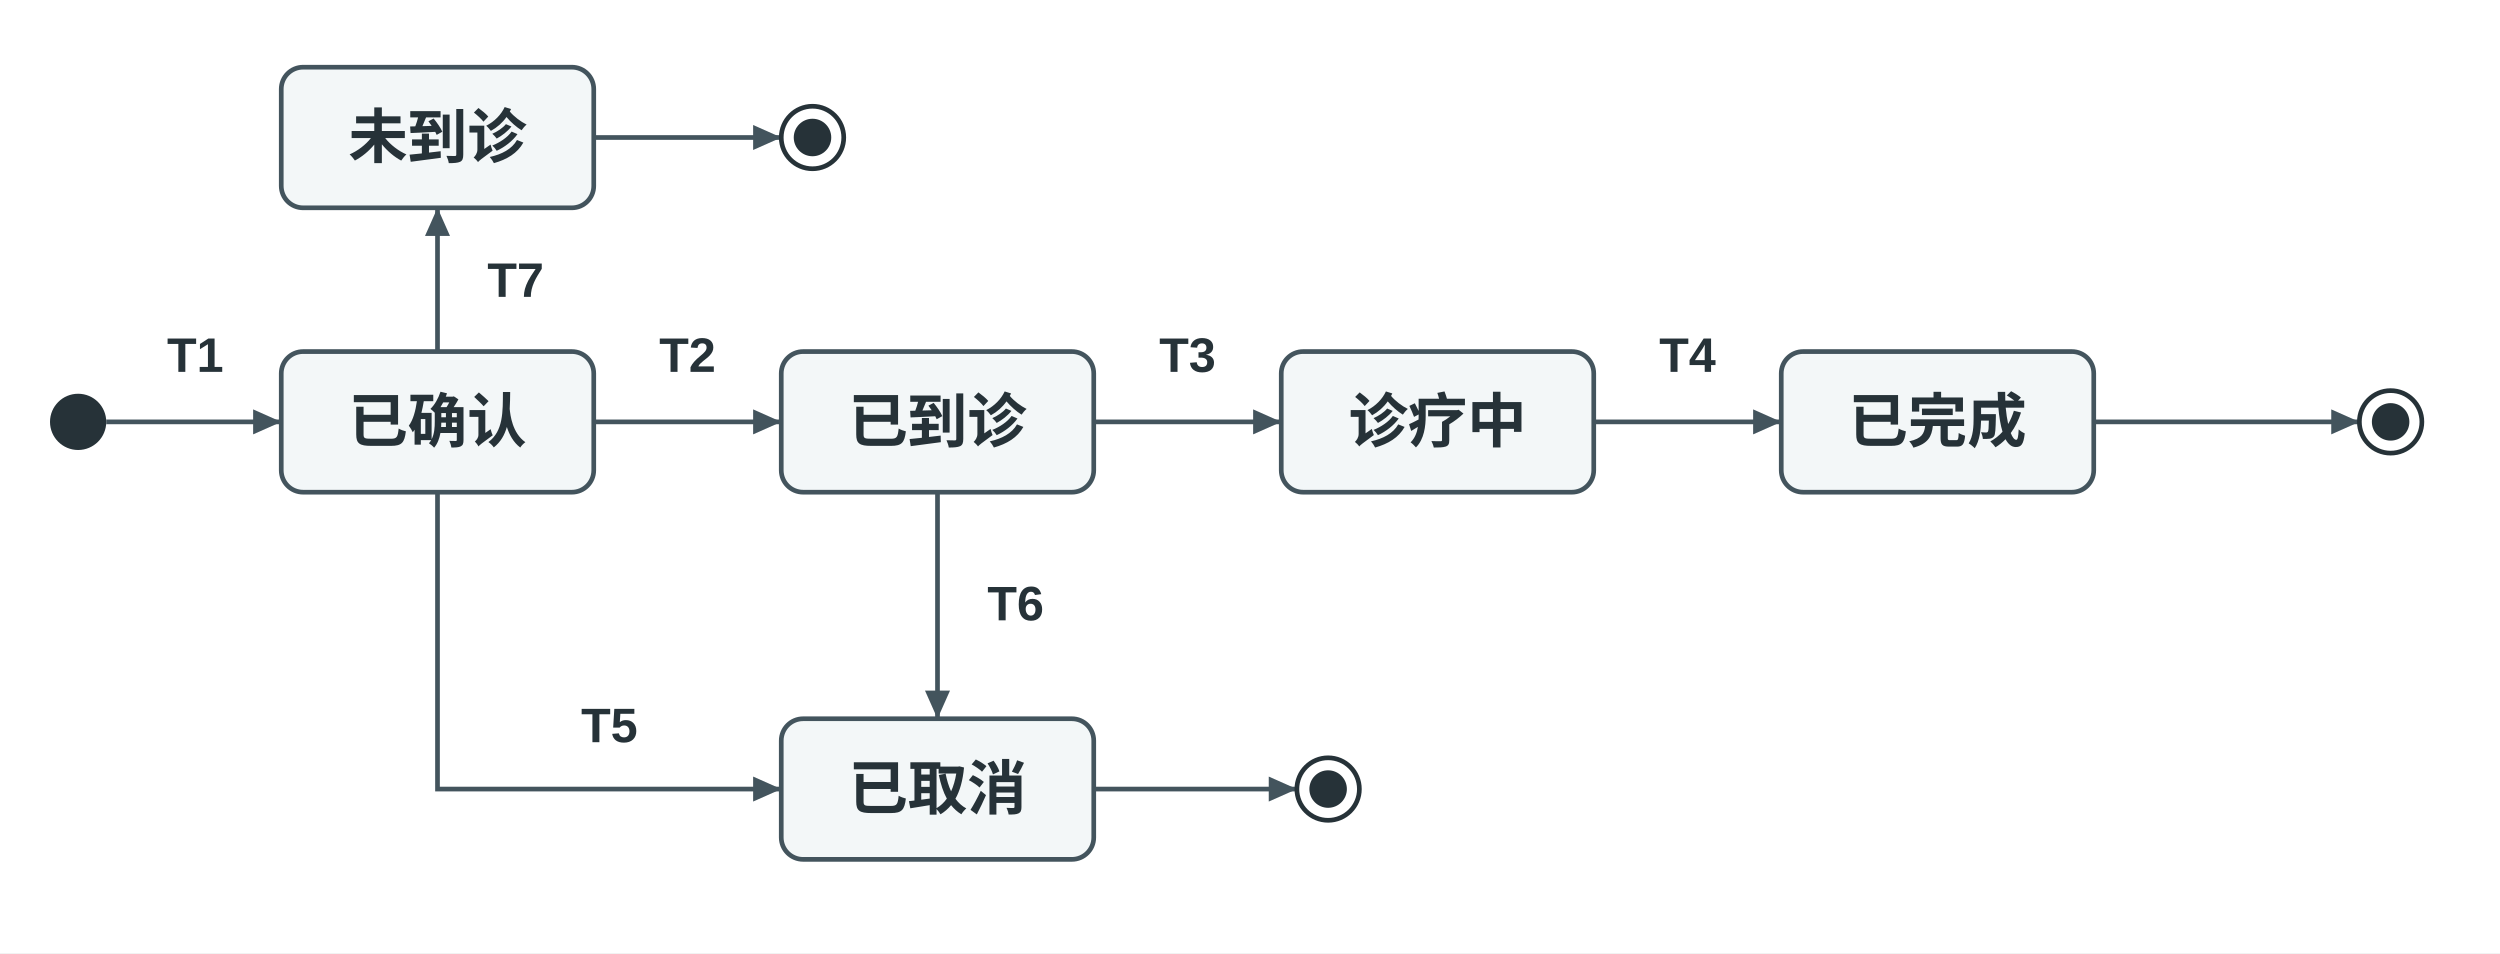
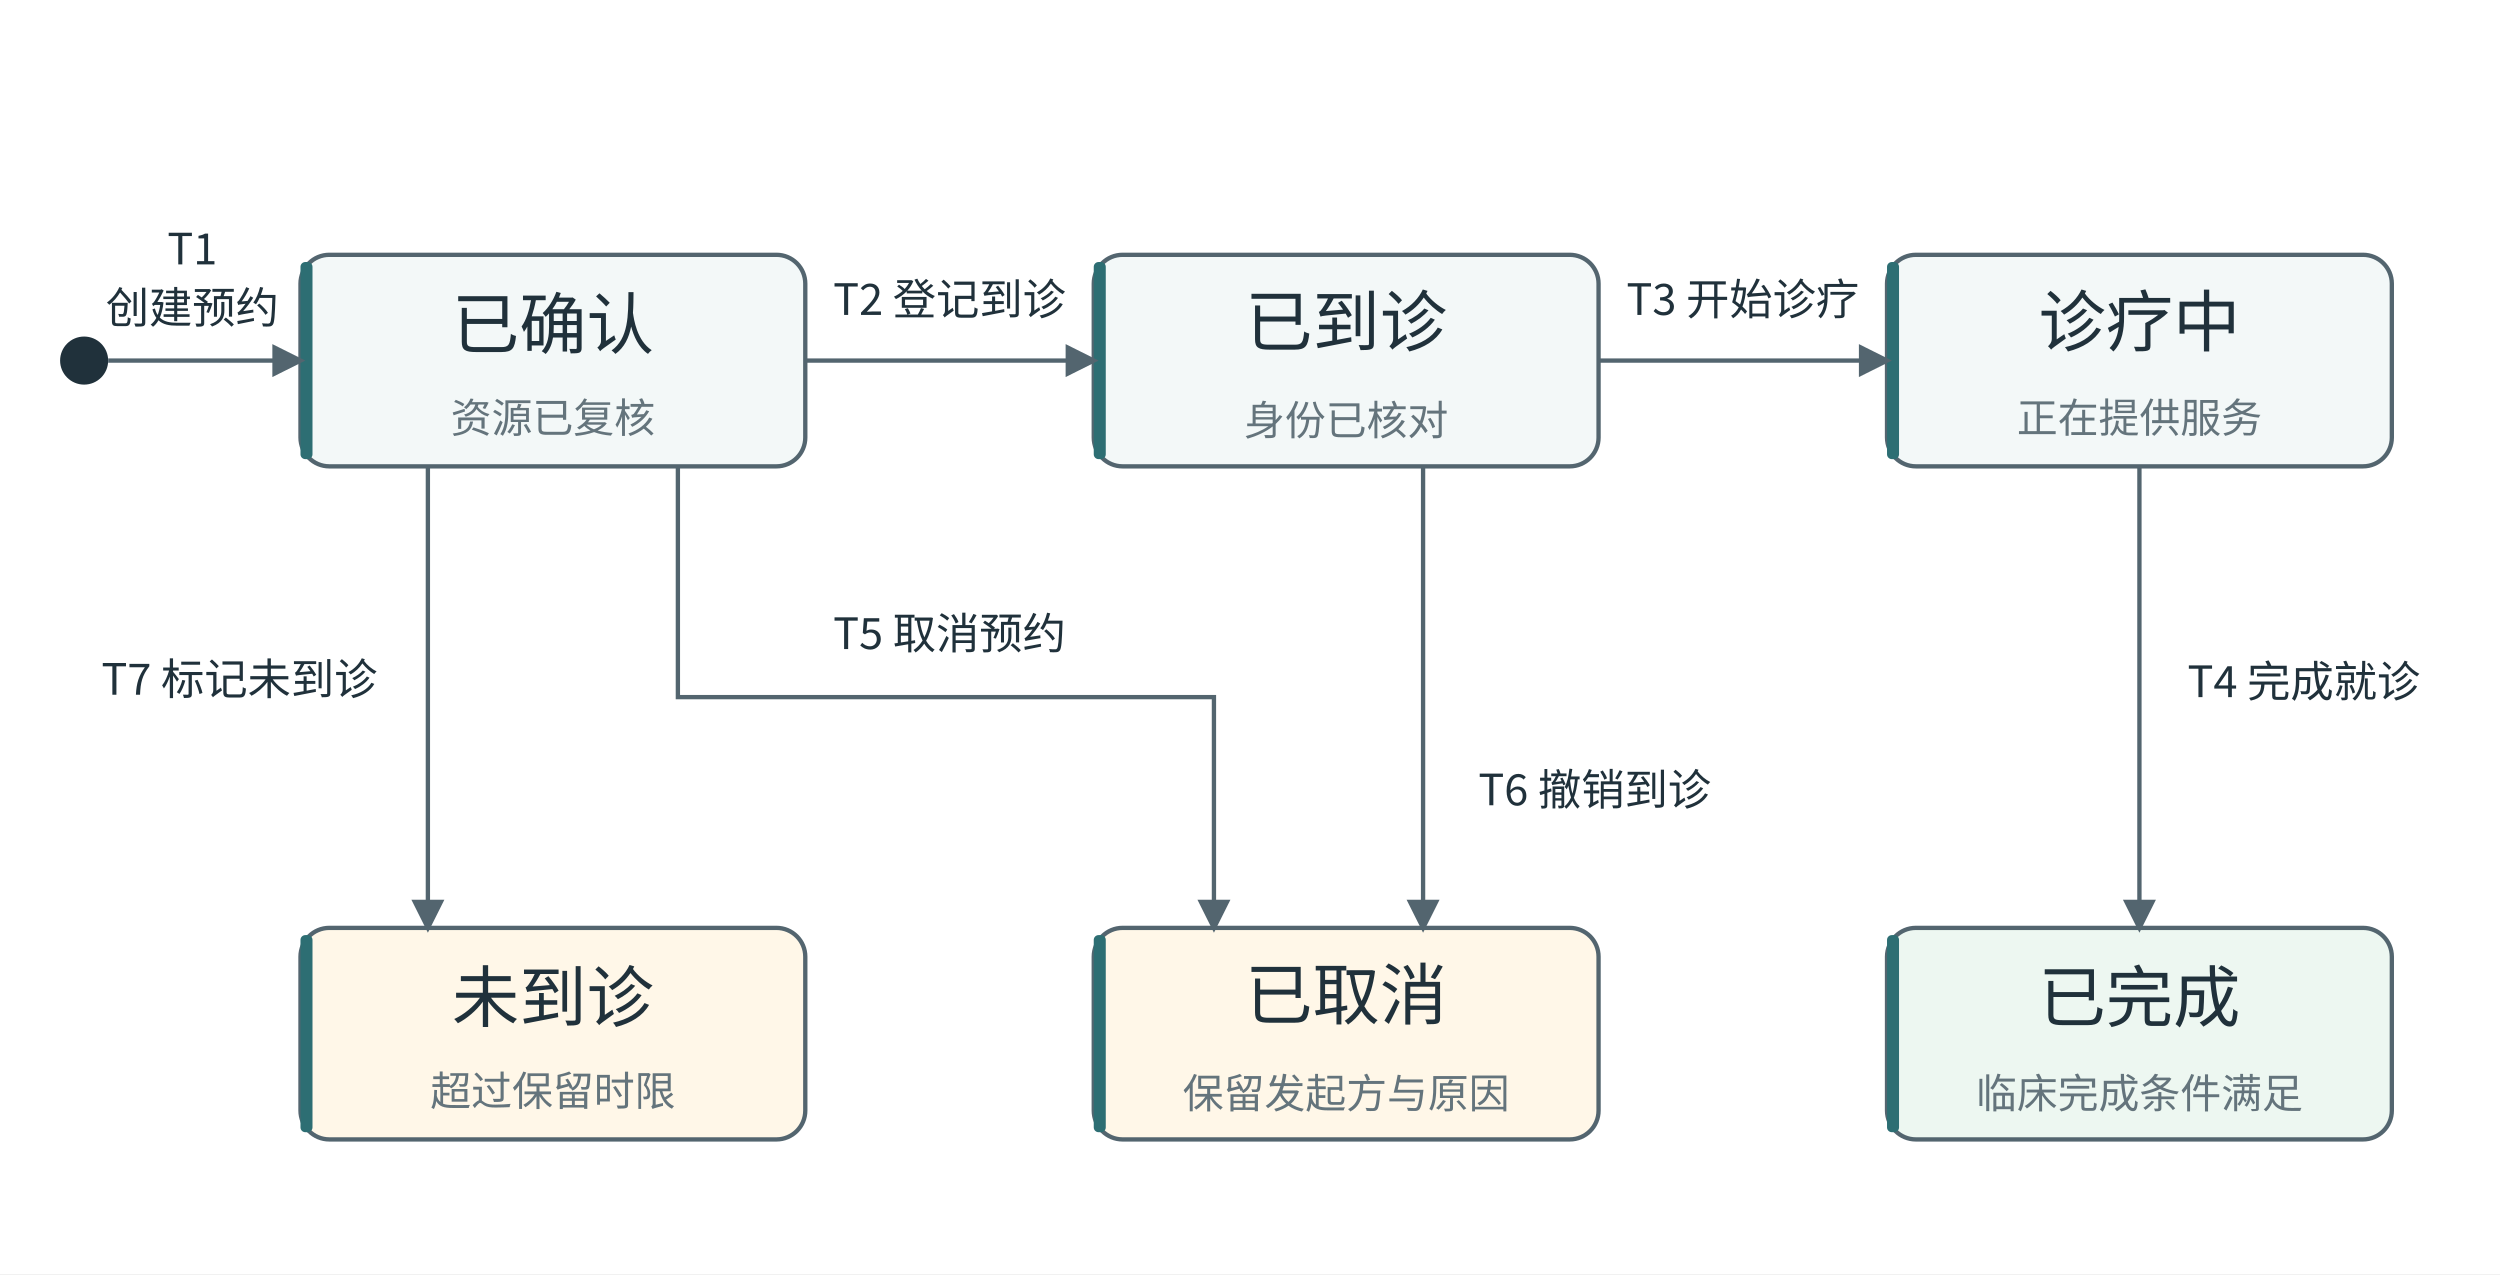
- <svg xmlns="http://www.w3.org/2000/svg" width="1600" height="610" viewBox="0 0 1600 610">
-   <rect width="100%" height="100%" fill="white" />
-   <polyline points="68,270 180,270" fill="none" stroke="#43545D" stroke-width="3" stroke-linejoin="miter" />
-   <polygon points="180.0,270.0 162.0,278.0 162.0,262.0" fill="#43545D" />
-   <polyline points="380,270 500,270" fill="none" stroke="#43545D" stroke-width="3" stroke-linejoin="miter" />
-   <polygon points="500.0,270.0 482.0,278.0 482.0,262.0" fill="#43545D" />
-   <polyline points="700,270 820,270" fill="none" stroke="#43545D" stroke-width="3" stroke-linejoin="miter" />
-   <polygon points="820.0,270.0 802.0,278.0 802.0,262.0" fill="#43545D" />
-   <polyline points="1020,270 1140,270" fill="none" stroke="#43545D" stroke-width="3" stroke-linejoin="miter" />
-   <polygon points="1140.0,270.0 1122.0,278.0 1122.0,262.0" fill="#43545D" />
-   <polyline points="1340,270 1510,270" fill="none" stroke="#43545D" stroke-width="3" stroke-linejoin="miter" />
-   <polygon points="1510.0,270.0 1492.0,278.0 1492.0,262.0" fill="#43545D" />
-   <polyline points="280,225 280,133" fill="none" stroke="#43545D" stroke-width="3" stroke-linejoin="miter" />
-   <polygon points="280.0,133.0 288.0,151.0 272.0,151.0" fill="#43545D" />
-   <polyline points="380,88 500,88" fill="none" stroke="#43545D" stroke-width="3" stroke-linejoin="miter" />
-   <polygon points="500.0,88.0 482.0,96.0 482.0,80.0" fill="#43545D" />
-   <polyline points="280,315 280,505 500,505" fill="none" stroke="#43545D" stroke-width="3" stroke-linejoin="miter" />
-   <polygon points="500.0,505.0 482.0,513.0 482.0,497.0" fill="#43545D" />
-   <polyline points="600,315 600,460" fill="none" stroke="#43545D" stroke-width="3" stroke-linejoin="miter" />
-   <polygon points="600.0,460.0 592.0,442.0 608.0,442.0" fill="#43545D" />
-   <polyline points="700,505 830,505" fill="none" stroke="#43545D" stroke-width="3" stroke-linejoin="miter" />
-   <polygon points="830.0,505.0 812.0,513.0 812.0,497.0" fill="#43545D" />
-   <circle cx="50" cy="270" r="18" fill="#263238" />
-   <rect x="180.0" y="225.0" width="200" height="90" rx="14" fill="#F3F7F8" stroke="#43545D" stroke-width="3" />
-   <text x="280" y="283" text-anchor="middle" font-family="Microsoft YaHei,SimHei,sans-serif" font-size="38" font-weight="600" fill="#263238">已确认</text>
-   <rect x="500.0" y="225.0" width="200" height="90" rx="14" fill="#F3F7F8" stroke="#43545D" stroke-width="3" />
-   <text x="600" y="283" text-anchor="middle" font-family="Microsoft YaHei,SimHei,sans-serif" font-size="38" font-weight="600" fill="#263238">已到诊</text>
-   <rect x="820.0" y="225.0" width="200" height="90" rx="14" fill="#F3F7F8" stroke="#43545D" stroke-width="3" />
-   <text x="920" y="283" text-anchor="middle" font-family="Microsoft YaHei,SimHei,sans-serif" font-size="38" font-weight="600" fill="#263238">诊疗中</text>
-   <rect x="1140.0" y="225.0" width="200" height="90" rx="14" fill="#F3F7F8" stroke="#43545D" stroke-width="3" />
-   <text x="1240" y="283" text-anchor="middle" font-family="Microsoft YaHei,SimHei,sans-serif" font-size="38" font-weight="600" fill="#263238">已完成</text>
-   <circle cx="1530" cy="270" r="20" fill="white" stroke="#263238" stroke-width="3" />
-   <circle cx="1530" cy="270" r="12" fill="#263238" />
-   <rect x="180.0" y="43.0" width="200" height="90" rx="14" fill="#F3F7F8" stroke="#43545D" stroke-width="3" />
-   <text x="280" y="101" text-anchor="middle" font-family="Microsoft YaHei,SimHei,sans-serif" font-size="38" font-weight="600" fill="#263238">未到诊</text>
-   <circle cx="520" cy="88" r="20" fill="white" stroke="#263238" stroke-width="3" />
-   <circle cx="520" cy="88" r="12" fill="#263238" />
-   <rect x="500.0" y="460.0" width="200" height="90" rx="14" fill="#F3F7F8" stroke="#43545D" stroke-width="3" />
-   <text x="600" y="518" text-anchor="middle" font-family="Microsoft YaHei,SimHei,sans-serif" font-size="38" font-weight="600" fill="#263238">已取消</text>
-   <circle cx="850" cy="505" r="20" fill="white" stroke="#263238" stroke-width="3" />
-   <circle cx="850" cy="505" r="12" fill="#263238" />
-   <rect x="93" y="207" width="64" height="42" rx="6" fill="white" />
-   <text x="125" y="238" text-anchor="middle" font-family="Arial,sans-serif" font-size="31" font-weight="700" fill="#263238">T1</text>
-   <rect x="408" y="207" width="64" height="42" rx="6" fill="white" />
-   <text x="440" y="238" text-anchor="middle" font-family="Arial,sans-serif" font-size="31" font-weight="700" fill="#263238">T2</text>
-   <rect x="728" y="207" width="64" height="42" rx="6" fill="white" />
-   <text x="760" y="238" text-anchor="middle" font-family="Arial,sans-serif" font-size="31" font-weight="700" fill="#263238">T3</text>
-   <rect x="1048" y="207" width="64" height="42" rx="6" fill="white" />
-   <text x="1080" y="238" text-anchor="middle" font-family="Arial,sans-serif" font-size="31" font-weight="700" fill="#263238">T4</text>
-   <rect x="298" y="159" width="64" height="42" rx="6" fill="white" />
-   <text x="330" y="190" text-anchor="middle" font-family="Arial,sans-serif" font-size="31" font-weight="700" fill="#263238">T7</text>
-   <rect x="358" y="444" width="64" height="42" rx="6" fill="white" />
-   <text x="390" y="475" text-anchor="middle" font-family="Arial,sans-serif" font-size="31" font-weight="700" fill="#263238">T5</text>
-   <rect x="618" y="366" width="64" height="42" rx="6" fill="white" />
-   <text x="650" y="397" text-anchor="middle" font-family="Arial,sans-serif" font-size="31" font-weight="700" fill="#263238">T6</text>
+ <svg xmlns="http://www.w3.org/2000/svg" width="1040" height="530" viewBox="0 0 1040 530">
+   <defs>
+     <linearGradient id="peach">
+       <stop stop-color="#fcead9" />
+       <stop offset="1" stop-color="#fffdfb" />
+     </linearGradient>
+     <linearGradient id="blue">
+       <stop stop-color="#cde8fa" />
+       <stop offset="1" stop-color="#eaf5ff" />
+     </linearGradient>
+   </defs>
+   <rect width="1040" height="530" fill="white" />
+   <ellipse cx="35" cy="150" rx="10" ry="10" fill="#20313B" stroke="none" stroke-width="1.8" />
+   <rect x="125.0" y="106.0" width="210" height="88" rx="12" fill="#F3F8F8" stroke="#53656F" stroke-width="1.8" />
+   <rect x="125.0" y="109.0" width="5" height="82" rx="2" fill="#2D6E73" stroke="none" stroke-width="1.8" />
+   <text x="230" y="145.0" text-anchor="middle" font-family="Microsoft YaHei,Noto Sans CJK SC,serif" font-size="28" font-weight="normal" fill="#20313B">已确认</text>
+   <text x="230" y="180.0" text-anchor="middle" font-family="Microsoft YaHei,Noto Sans CJK SC,serif" font-size="17" font-weight="normal" fill="#64747C">资源已复核</text>
+   <rect x="455.0" y="106.0" width="210" height="88" rx="12" fill="#F3F8F8" stroke="#53656F" stroke-width="1.8" />
+   <rect x="455.0" y="109.0" width="5" height="82" rx="2" fill="#2D6E73" stroke="none" stroke-width="1.8" />
+   <text x="560" y="144.0" text-anchor="middle" font-family="Microsoft YaHei,Noto Sans CJK SC,serif" font-size="28" font-weight="normal" fill="#20313B">已到诊</text>
+   <text x="560" y="181.0" text-anchor="middle" font-family="Microsoft YaHei,Noto Sans CJK SC,serif" font-size="17" font-weight="normal" fill="#64747C">身份已核对</text>
+   <rect x="785.0" y="106.0" width="210" height="88" rx="12" fill="#F3F8F8" stroke="#53656F" stroke-width="1.8" />
+   <rect x="785.0" y="109.0" width="5" height="82" rx="2" fill="#2D6E73" stroke="none" stroke-width="1.8" />
+   <text x="890" y="144.0" text-anchor="middle" font-family="Microsoft YaHei,Noto Sans CJK SC,serif" font-size="28" font-weight="normal" fill="#20313B">诊疗中</text>
+   <text x="890" y="180.0" text-anchor="middle" font-family="Microsoft YaHei,Noto Sans CJK SC,serif" font-size="17" font-weight="normal" fill="#64747C">正在提供服务</text>
+   <rect x="125.0" y="386.0" width="210" height="88" rx="12" fill="#FFF7E8" stroke="#53656F" stroke-width="1.8" />
+   <rect x="125.0" y="389.0" width="5" height="82" rx="2" fill="#2D6E73" stroke="none" stroke-width="1.8" />
+   <text x="230" y="425.0" text-anchor="middle" font-family="Microsoft YaHei,Noto Sans CJK SC,serif" font-size="28" font-weight="normal" fill="#20313B">未到诊</text>
+   <text x="230" y="460.0" text-anchor="middle" font-family="Microsoft YaHei,Noto Sans CJK SC,serif" font-size="17" font-weight="normal" fill="#64747C">超过保留时限</text>
+   <rect x="455.0" y="386.0" width="210" height="88" rx="12" fill="#FFF7E8" stroke="#53656F" stroke-width="1.8" />
+   <rect x="455.0" y="389.0" width="5" height="82" rx="2" fill="#2D6E73" stroke="none" stroke-width="1.8" />
+   <text x="560" y="424.0" text-anchor="middle" font-family="Microsoft YaHei,Noto Sans CJK SC,serif" font-size="28" font-weight="normal" fill="#20313B">已取消</text>
+   <text x="560" y="461.0" text-anchor="middle" font-family="Microsoft YaHei,Noto Sans CJK SC,serif" font-size="17" font-weight="normal" fill="#64747C">保留发起方与原因</text>
+   <rect x="785.0" y="386.0" width="210" height="88" rx="12" fill="#EDF7F1" stroke="#53656F" stroke-width="1.8" />
+   <rect x="785.0" y="389.0" width="5" height="82" rx="2" fill="#2D6E73" stroke="none" stroke-width="1.8" />
+   <text x="890" y="425.0" text-anchor="middle" font-family="Microsoft YaHei,Noto Sans CJK SC,serif" font-size="28" font-weight="normal" fill="#20313B">已完成</text>
+   <text x="890" y="461.0" text-anchor="middle" font-family="Microsoft YaHei,Noto Sans CJK SC,serif" font-size="17" font-weight="normal" fill="#64747C">临床完成条件满足</text>
+   <polyline points="45,150 125,150" fill="none" stroke="#53656F" stroke-width="1.8" />
+   <polygon points="114.2,144.6 125,150 114.2,155.4 114.2,144.6" fill="#53656F" stroke="#53656F" stroke-width="1.8" />
+   <text x="80" y="110.0" text-anchor="middle" font-family="Microsoft YaHei,Noto Sans CJK SC,serif" font-size="18" font-weight="normal" fill="#20313B">T1</text>
+   <text x="80" y="134.5" text-anchor="middle" font-family="Microsoft YaHei,Noto Sans CJK SC,serif" font-size="18" font-weight="normal" fill="#20313B">创建预约</text>
+   <polyline points="335,150 455,150" fill="none" stroke="#53656F" stroke-width="1.8" />
+   <polygon points="444.2,144.6 455,150 444.2,155.4 444.2,144.6" fill="#53656F" stroke="#53656F" stroke-width="1.8" />
+   <text x="395" y="131.0" text-anchor="middle" font-family="Microsoft YaHei,Noto Sans CJK SC,serif" font-size="18" font-weight="normal" fill="#20313B">T2 登记到诊</text>
+   <polyline points="665,150 785,150" fill="none" stroke="#53656F" stroke-width="1.8" />
+   <polygon points="774.2,144.6 785,150 774.2,155.4 774.2,144.6" fill="#53656F" stroke="#53656F" stroke-width="1.8" />
+   <text x="725" y="131.0" text-anchor="middle" font-family="Microsoft YaHei,Noto Sans CJK SC,serif" font-size="18" font-weight="normal" fill="#20313B">T3 开始诊疗</text>
+   <polyline points="890,194 890,386" fill="none" stroke="#53656F" stroke-width="1.8" />
+   <polygon points="895.4,375.2 890,386 884.6,375.2 895.4,375.2" fill="#53656F" stroke="#53656F" stroke-width="1.8" />
+   <text x="910" y="290.0" text-anchor="start" font-family="Microsoft YaHei,Noto Sans CJK SC,serif" font-size="18" font-weight="normal" fill="#20313B">T4 完成就诊</text>
+   <polyline points="282,194 282,290 505,290 505,386" fill="none" stroke="#53656F" stroke-width="1.8" />
+   <polygon points="510.4,375.2 505,386 499.6,375.2 510.4,375.2" fill="#53656F" stroke="#53656F" stroke-width="1.8" />
+   <text x="395" y="270.0" text-anchor="middle" font-family="Microsoft YaHei,Noto Sans CJK SC,serif" font-size="18" font-weight="normal" fill="#20313B">T5 取消预约</text>
+   <polyline points="592,194 592,386" fill="none" stroke="#53656F" stroke-width="1.8" />
+   <polygon points="597.4,375.2 592,386 586.6,375.2 597.4,375.2" fill="#53656F" stroke="#53656F" stroke-width="1.8" />
+   <text x="615" y="335.0" text-anchor="start" font-family="Microsoft YaHei,Noto Sans CJK SC,serif" font-size="18" font-weight="normal" fill="#20313B">T6 撤销到诊</text>
+   <polyline points="178,194 178,386" fill="none" stroke="#53656F" stroke-width="1.8" />
+   <polygon points="183.4,375.2 178,386 172.6,375.2 183.4,375.2" fill="#53656F" stroke="#53656F" stroke-width="1.8" />
+   <text x="157" y="289.0" text-anchor="end" font-family="Microsoft YaHei,Noto Sans CJK SC,serif" font-size="18" font-weight="normal" fill="#20313B">T7 标记未到诊</text>
</svg>
